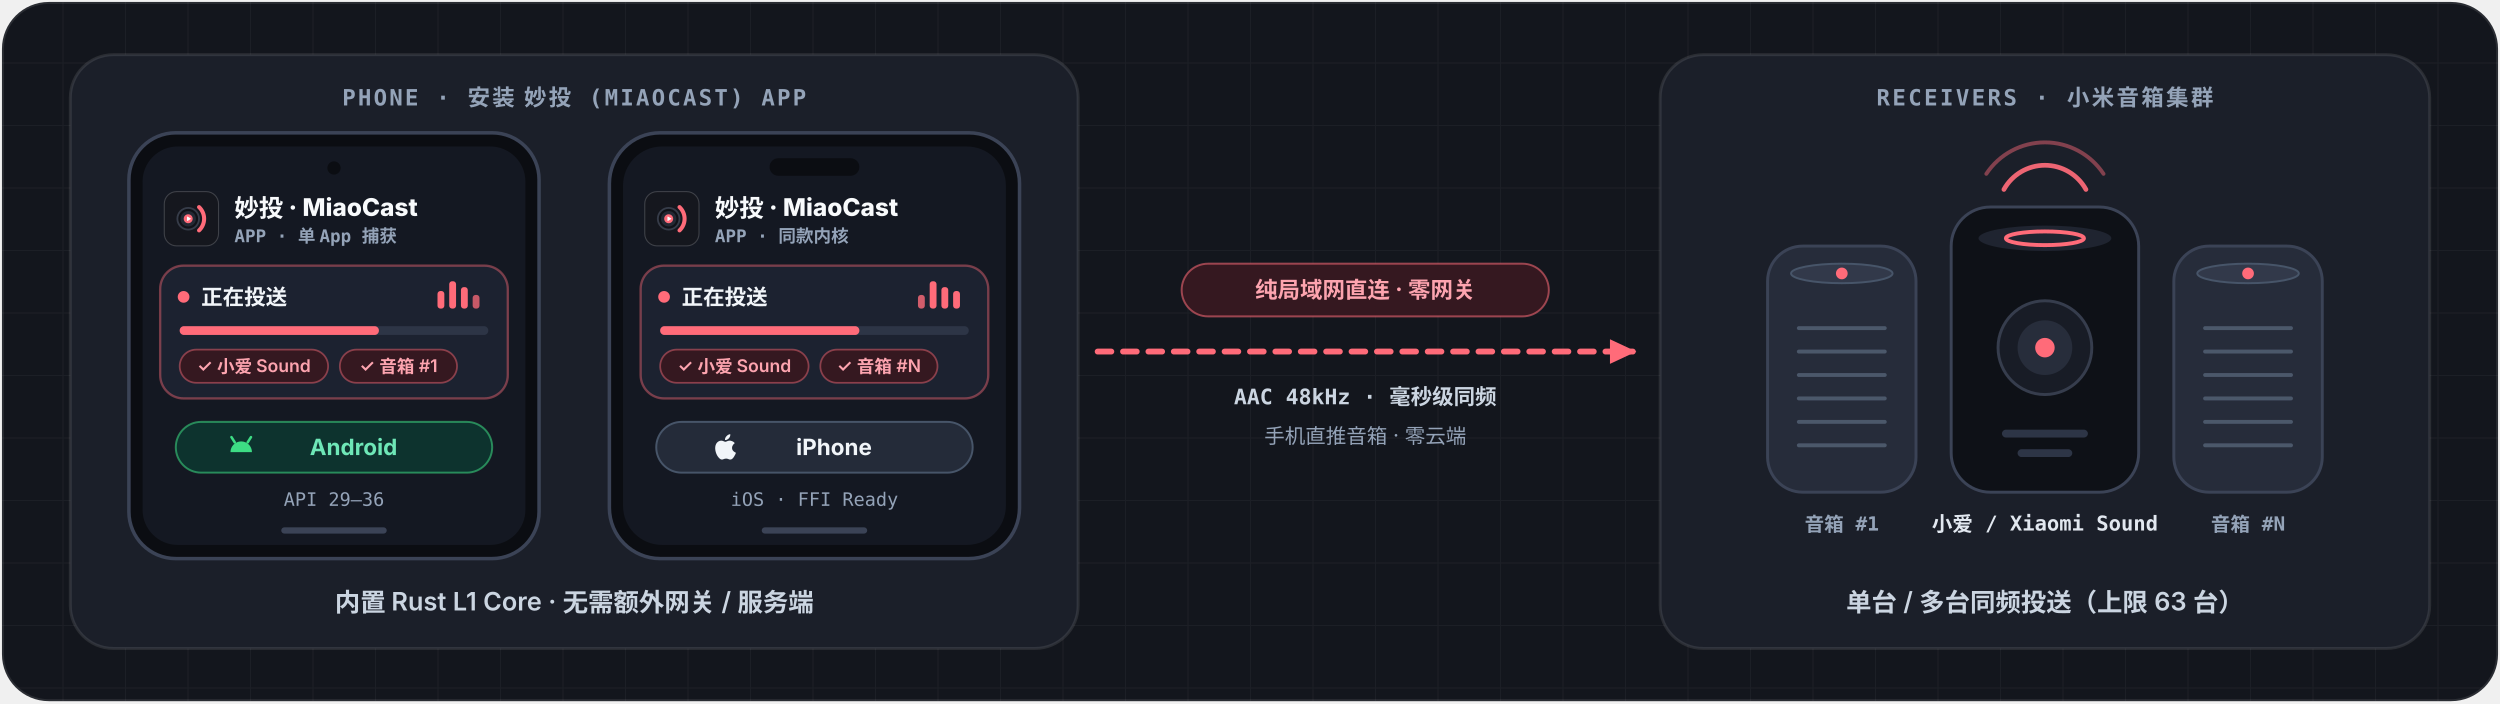
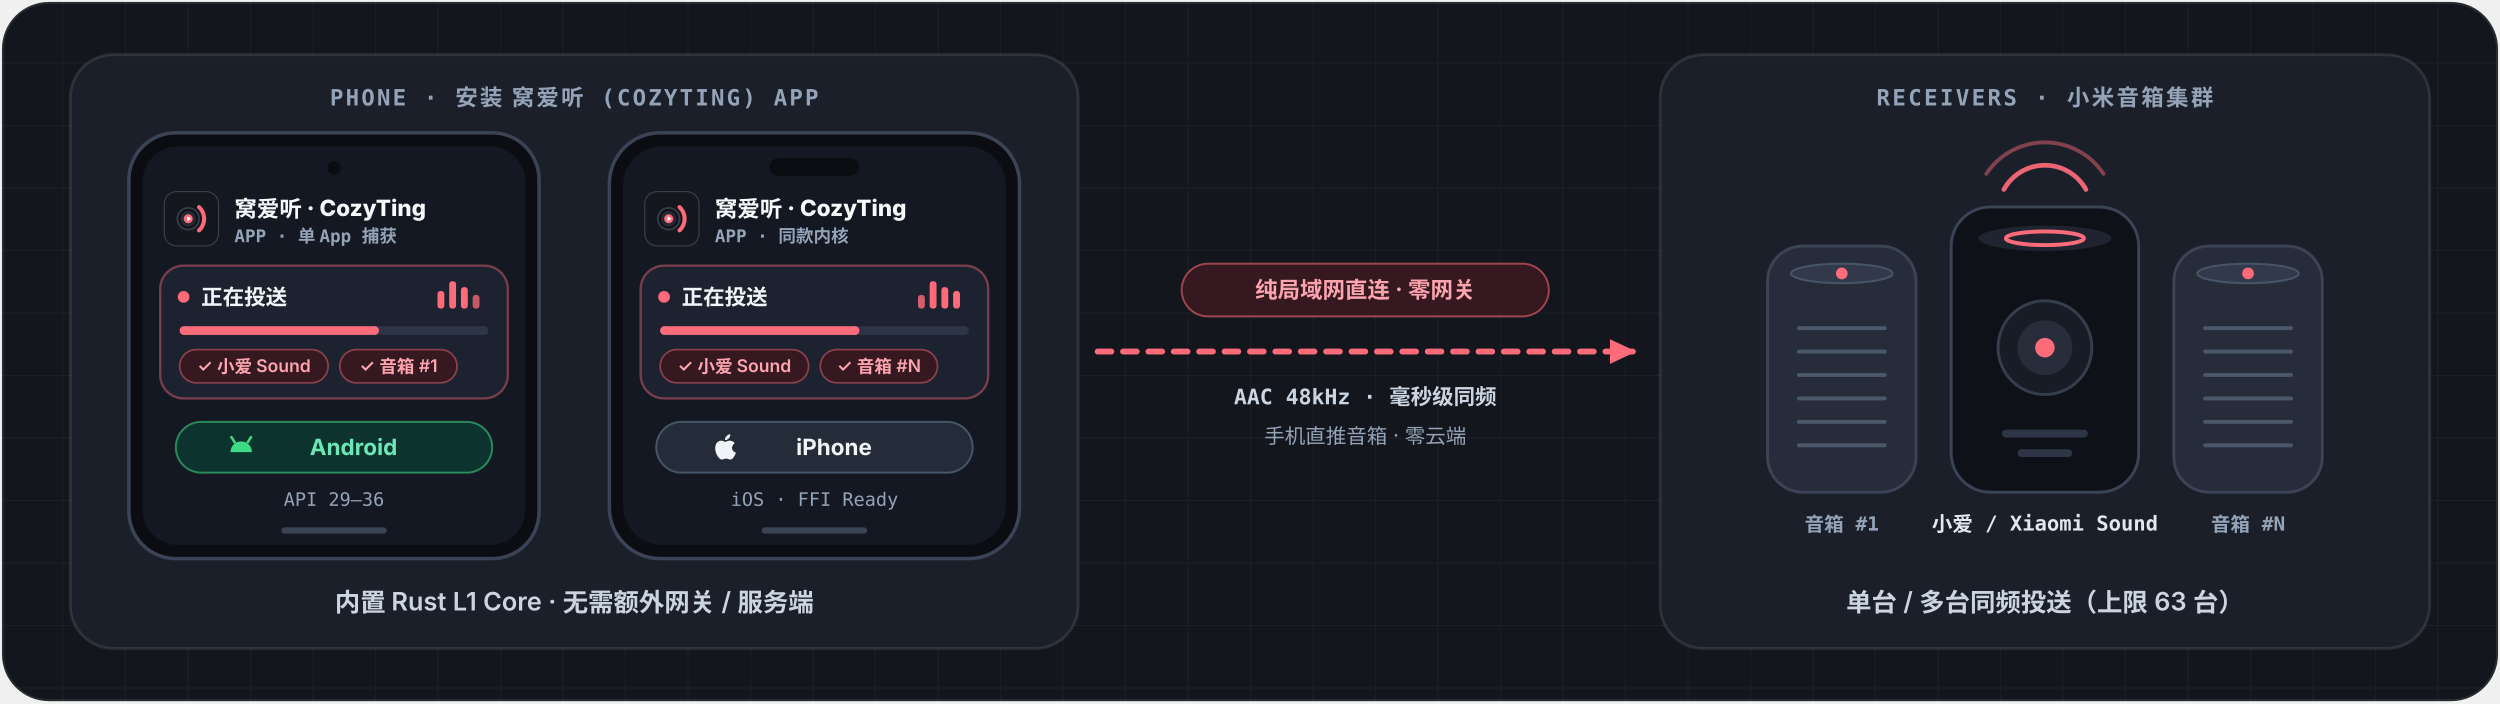
<svg xmlns="http://www.w3.org/2000/svg" viewBox="0 0 1280 360" width="1280" height="360" role="img" aria-labelledby="hb-dark-title hb-dark-desc">
  <defs>
    <pattern id="hb-grid-d" width="32" height="32" patternUnits="userSpaceOnUse">
      <path d="M 32 0 L 0 0 0 32" fill="none" stroke="#FFFFFF" stroke-opacity="0.04" stroke-width="1" />
    </pattern>
    <marker id="hb-arr-d" viewBox="0 0 10 10" refX="7.5" refY="5" markerWidth="6" markerHeight="6" orient="auto">
      <path d="M 1 1.5 L 8.5 5 L 1 8.5 Z" fill="#FF6B79" />
    </marker>
    <style>
      .sans { font-family: -apple-system, BlinkMacSystemFont, "SF Pro Display", "PingFang SC", "Hiragino Sans GB", "Segoe UI", sans-serif; }
      .mono { font-family: "SF Mono", ui-monospace, Menlo, Consolas, monospace; }
    </style>
  </defs>
  <rect x="1" y="1" width="1278" height="358" rx="24" fill="#13161D" stroke="#FFFFFF" stroke-opacity="0.10" stroke-width="2" />
  <rect x="1" y="1" width="1278" height="358" rx="24" fill="url(#hb-grid-d)" />
  <rect x="36" y="28" width="516" height="304" rx="22" fill="#1B1F29" stroke="#FFFFFF" stroke-opacity="0.10" stroke-width="1.5" />
-   <text x="294" y="54" text-anchor="middle" class="mono" font-size="11.5" font-weight="700" fill="#94A3B8" letter-spacing="1.1">PHONE · 安装 妙投 (MIAOCAST) APP</text>
+   <text x="294" y="54" text-anchor="middle" class="mono" font-size="11.5" font-weight="700" fill="#94A3B8" letter-spacing="1.1">PHONE · 安装 窝爱听 (COZYTING) APP</text>
  <g transform="translate(66, 68)">
    <rect x="0" y="0" width="210" height="218" rx="24" fill="#0B0D12" stroke="#3B4356" stroke-width="1.8" />
    <rect x="7" y="7" width="196" height="204" rx="18" fill="#141822" />
    <circle cx="105" cy="18" r="3.4" fill="#0B0D12" />
    <g transform="translate(18, 30)">
      <g transform="scale(0.0546875)">
        <rect x="2" y="2" width="508" height="508" rx="115" fill="#15171E" stroke="#FFFFFF" stroke-opacity="0.18" stroke-width="10" />
        <circle cx="226" cy="256" r="110" fill="#363C49" />
        <circle cx="226" cy="256" r="93" fill="#101218" />
        <circle cx="226" cy="256" r="72" fill="#242934" />
        <circle cx="226" cy="256" r="42" fill="#FF6B79" />
        <path d="M 214.5 240.5 L 214.5 271.5 Q 214.5 279.5 222.0 275.2 L 247.0 260.3 Q 254.5 256 247.0 251.7 L 222.0 236.8 Q 214.5 232.5 214.5 240.5 Z" fill="#FFFFFF" />
        <path d="M 327.6 147.0 A 149 149 0 0 1 327.6 365.0" fill="none" stroke="#FF6B79" stroke-width="38" stroke-linecap="round" />
      </g>
-       <text x="36" y="13" class="sans" font-size="12.5" font-weight="800" fill="#F8FAFC">妙投 · MiaoCast</text>
+       <text x="36" y="13" class="sans" font-size="11.5" font-weight="800" fill="#F8FAFC">窝爱听 · CozyTing</text>
      <text x="36" y="26" class="mono" font-size="9" font-weight="600" fill="#94A3B8">APP · 单 App 捕获</text>
    </g>
    <rect x="16" y="68" width="178" height="68" rx="12" fill="#1C2230" stroke="#FF6B79" stroke-opacity="0.42" stroke-width="1.2" />
    <circle cx="28" cy="84" r="3" fill="#FF6B79" />
    <text x="37" y="88" class="sans" font-size="11" font-weight="700" fill="#F1F5F9">正在投送</text>
    <rect x="158" y="81" width="3.5" height="9" rx="1.5" fill="#FF6B79" />
    <rect x="164" y="76" width="3.5" height="14" rx="1.5" fill="#FF6B79" />
    <rect x="170" y="79" width="3.5" height="11" rx="1.5" fill="#FF6B79" />
    <rect x="176" y="83" width="3.5" height="7" rx="1.5" fill="#FF6B79" opacity="0.75" />
    <rect x="26" y="99" width="158" height="4.5" rx="2.2" fill="#2D3546" />
    <rect x="26" y="99" width="102" height="4.5" rx="2.2" fill="#FF6B79" />
    <rect x="26" y="111" width="76" height="17" rx="8.5" fill="#351820" stroke="#FF6B79" stroke-opacity="0.45" stroke-width="0.9" />
    <text x="64" y="122.5" text-anchor="middle" class="sans" font-size="9" font-weight="600" fill="#FDA4AF">✓ 小爱 Sound</text>
    <rect x="108" y="111" width="60" height="17" rx="8.5" fill="#351820" stroke="#FF6B79" stroke-opacity="0.45" stroke-width="0.9" />
    <text x="138" y="122.5" text-anchor="middle" class="sans" font-size="9" font-weight="600" fill="#FDA4AF">✓ 音箱 #1</text>
    <rect x="24" y="148" width="162" height="26" rx="13" fill="#064E3B" fill-opacity="0.52" stroke="#3DDC84" stroke-opacity="0.55" stroke-width="1" />
    <path d="M 52 163.5 A 5.5 5.5 0 0 1 63 163.5 Z" fill="#3DDC84" />
    <line x1="54.2" y1="158.5" x2="52.5" y2="155.8" stroke="#3DDC84" stroke-width="1.3" stroke-linecap="round" />
    <line x1="60.8" y1="158.5" x2="62.5" y2="155.8" stroke="#3DDC84" stroke-width="1.3" stroke-linecap="round" />
    <text x="115" y="165" text-anchor="middle" class="sans" font-size="11.5" font-weight="700" fill="#6EE7B7">Android</text>
    <text x="105" y="191" text-anchor="middle" class="mono" font-size="9.5" fill="#94A3B8">API 29–36</text>
    <rect x="78" y="202" width="54" height="3.2" rx="1.6" fill="#3B4356" />
  </g>
  <g transform="translate(312, 68)">
    <rect x="0" y="0" width="210" height="218" rx="26" fill="#0B0D12" stroke="#3B4356" stroke-width="1.8" />
    <rect x="7" y="7" width="196" height="204" rx="20" fill="#141822" />
    <rect x="82" y="13" width="46" height="9" rx="4.5" fill="#0B0D12" />
    <g transform="translate(18, 30)">
      <g transform="scale(0.0546875)">
        <rect x="2" y="2" width="508" height="508" rx="115" fill="#15171E" stroke="#FFFFFF" stroke-opacity="0.18" stroke-width="10" />
        <circle cx="226" cy="256" r="110" fill="#363C49" />
        <circle cx="226" cy="256" r="93" fill="#101218" />
        <circle cx="226" cy="256" r="72" fill="#242934" />
        <circle cx="226" cy="256" r="42" fill="#FF6B79" />
        <path d="M 214.5 240.5 L 214.5 271.5 Q 214.5 279.5 222.0 275.2 L 247.0 260.3 Q 254.5 256 247.0 251.7 L 222.0 236.8 Q 214.5 232.5 214.5 240.5 Z" fill="#FFFFFF" />
        <path d="M 327.6 147.0 A 149 149 0 0 1 327.6 365.0" fill="none" stroke="#FF6B79" stroke-width="38" stroke-linecap="round" />
      </g>
-       <text x="36" y="13" class="sans" font-size="12.5" font-weight="800" fill="#F8FAFC">妙投 · MiaoCast</text>
+       <text x="36" y="13" class="sans" font-size="11.5" font-weight="800" fill="#F8FAFC">窝爱听 · CozyTing</text>
      <text x="36" y="26" class="mono" font-size="9" font-weight="600" fill="#94A3B8">APP · 同款内核</text>
    </g>
    <rect x="16" y="68" width="178" height="68" rx="12" fill="#1C2230" stroke="#FF6B79" stroke-opacity="0.42" stroke-width="1.2" />
    <circle cx="28" cy="84" r="3" fill="#FF6B79" />
    <text x="37" y="88" class="sans" font-size="11" font-weight="700" fill="#F1F5F9">正在投送</text>
    <rect x="158" y="83" width="3.5" height="7" rx="1.5" fill="#FF6B79" opacity="0.8" />
    <rect x="164" y="76" width="3.5" height="14" rx="1.5" fill="#FF6B79" />
    <rect x="170" y="79" width="3.5" height="11" rx="1.5" fill="#FF6B79" />
    <rect x="176" y="81" width="3.5" height="9" rx="1.5" fill="#FF6B79" />
    <rect x="26" y="99" width="158" height="4.5" rx="2.2" fill="#2D3546" />
    <rect x="26" y="99" width="102" height="4.5" rx="2.2" fill="#FF6B79" />
    <rect x="26" y="111" width="76" height="17" rx="8.5" fill="#351820" stroke="#FF6B79" stroke-opacity="0.45" stroke-width="0.9" />
    <text x="64" y="122.5" text-anchor="middle" class="sans" font-size="9" font-weight="600" fill="#FDA4AF">✓ 小爱 Sound</text>
    <rect x="108" y="111" width="60" height="17" rx="8.5" fill="#351820" stroke="#FF6B79" stroke-opacity="0.45" stroke-width="0.9" />
    <text x="138" y="122.5" text-anchor="middle" class="sans" font-size="9" font-weight="600" fill="#FDA4AF">✓ 音箱 #N</text>
    <rect x="24" y="148" width="162" height="26" rx="13" fill="#242B39" stroke="#475569" stroke-width="1" />
    <path d="M 62.8 161.4 C 62.8 159.8 64.1 159.0 64.2 158.9 C 63.4 157.8 62.2 157.7 61.8 157.6 C 60.8 157.5 59.9 158.2 59.4 158.2 C 58.9 158.2 58.1 157.6 57.3 157.6 C 56.2 157.6 55.2 158.3 54.7 159.2 C 53.6 161.2 54.4 164.1 55.5 165.7 C 56.1 166.5 56.8 167.3 57.6 167.3 C 58.4 167.3 58.7 166.8 59.8 166.8 C 60.8 166.8 61.1 167.3 61.9 167.3 C 62.8 167.3 63.4 166.5 63.9 165.7 C 64.5 164.8 64.8 163.9 64.8 163.8 C 64.7 163.8 62.8 163.0 62.8 161.4 Z" fill="#F1F5F9" />
    <path d="M 61.2 156.4 C 61.7 155.8 62.0 155.1 61.9 154.3 C 61.2 154.3 60.4 154.8 59.9 155.4 C 59.5 155.8 59.1 156.6 59.2 157.3 C 60.0 157.4 60.7 156.9 61.2 156.4 Z" fill="#F1F5F9" />
    <text x="115" y="165" text-anchor="middle" class="sans" font-size="11.5" font-weight="700" fill="#F1F5F9">iPhone</text>
    <text x="105" y="191" text-anchor="middle" class="mono" font-size="9.5" fill="#94A3B8">iOS · FFI Ready</text>
    <rect x="78" y="202" width="54" height="3.2" rx="1.6" fill="#3B4356" />
  </g>
  <text x="294" y="313" text-anchor="middle" class="sans" font-size="13" font-weight="600" fill="#CBD5E1">内置 Rust L1 Core · 无需额外网关 / 服务端</text>
  <path d="M 562 180 L 836 180" fill="none" stroke="#FF6B79" stroke-width="3" stroke-dasharray="7 6" stroke-linecap="round" marker-end="url(#hb-arr-d)" />
  <rect x="605" y="135" width="188" height="27" rx="13.5" fill="#351820" stroke="#FF6B79" stroke-opacity="0.55" stroke-width="1" />
  <text x="699" y="152.5" text-anchor="middle" class="sans" font-size="11.5" font-weight="700" fill="#FDA4AF">纯局域网直连 · 零网关</text>
  <text x="699" y="207" text-anchor="middle" class="mono" font-size="11" font-weight="600" fill="#CBD5E1">AAC 48kHz · 毫秒级同频</text>
  <text x="699" y="227" text-anchor="middle" class="sans" font-size="10.5" fill="#94A3B8">手机直推音箱 · 零云端</text>
  <rect x="850" y="28" width="394" height="304" rx="22" fill="#1B1F29" stroke="#FFFFFF" stroke-opacity="0.10" stroke-width="1.5" />
  <text x="1047" y="54" text-anchor="middle" class="mono" font-size="11.5" font-weight="700" fill="#94A3B8" letter-spacing="1.2">RECEIVERS · 小米音箱集群</text>
  <g transform="translate(905, 126)">
    <rect x="0" y="0" width="76" height="126" rx="18" fill="#262C3A" stroke="#3B4356" stroke-width="1.5" />
    <ellipse cx="38" cy="14" rx="26" ry="5" fill="#32394A" stroke="#475569" stroke-width="1" />
    <circle cx="38" cy="14" r="3" fill="#FF6B79" />
    <line x1="16" y1="42" x2="60" y2="42" stroke="#64748B" stroke-width="2" stroke-linecap="round" opacity="0.6" />
    <line x1="16" y1="54" x2="60" y2="54" stroke="#64748B" stroke-width="2" stroke-linecap="round" opacity="0.6" />
    <line x1="16" y1="66" x2="60" y2="66" stroke="#64748B" stroke-width="2" stroke-linecap="round" opacity="0.6" />
    <line x1="16" y1="78" x2="60" y2="78" stroke="#64748B" stroke-width="2" stroke-linecap="round" opacity="0.6" />
    <line x1="16" y1="90" x2="60" y2="90" stroke="#64748B" stroke-width="2" stroke-linecap="round" opacity="0.6" />
    <line x1="16" y1="102" x2="60" y2="102" stroke="#64748B" stroke-width="2" stroke-linecap="round" opacity="0.6" />
    <text x="38" y="146" text-anchor="middle" class="mono" font-size="10" font-weight="600" fill="#94A3B8">音箱 #1</text>
  </g>
  <g transform="translate(999, 106)">
    <rect x="0" y="0" width="96" height="146" rx="20" fill="#0E1117" stroke="#3B4356" stroke-width="1.5" />
    <ellipse cx="48" cy="16" rx="34" ry="6.5" fill="#1F2430" />
    <ellipse cx="48" cy="16" rx="20" ry="3.5" fill="none" stroke="#FF6B79" stroke-width="2" />
    <circle cx="48" cy="72" r="24" fill="#181C26" stroke="#363D4D" stroke-width="1.5" />
    <circle cx="48" cy="72" r="14" fill="#272D3B" />
    <circle cx="48" cy="72" r="5" fill="#FF6B79" />
    <rect x="26" y="114" width="44" height="4" rx="2" fill="#2D3546" />
    <rect x="34" y="124" width="28" height="4" rx="2" fill="#2D3546" />
    <text x="48" y="166" text-anchor="middle" class="mono" font-size="10.5" font-weight="700" fill="#E2E8F0">小爱 / Xiaomi Sound</text>
  </g>
  <g transform="translate(1113, 126)">
    <rect x="0" y="0" width="76" height="126" rx="18" fill="#262C3A" stroke="#3B4356" stroke-width="1.5" />
    <ellipse cx="38" cy="14" rx="26" ry="5" fill="#32394A" stroke="#475569" stroke-width="1" />
    <circle cx="38" cy="14" r="3" fill="#FF6B79" />
    <line x1="16" y1="42" x2="60" y2="42" stroke="#64748B" stroke-width="2" stroke-linecap="round" opacity="0.6" />
    <line x1="16" y1="54" x2="60" y2="54" stroke="#64748B" stroke-width="2" stroke-linecap="round" opacity="0.6" />
    <line x1="16" y1="66" x2="60" y2="66" stroke="#64748B" stroke-width="2" stroke-linecap="round" opacity="0.6" />
    <line x1="16" y1="78" x2="60" y2="78" stroke="#64748B" stroke-width="2" stroke-linecap="round" opacity="0.6" />
    <line x1="16" y1="90" x2="60" y2="90" stroke="#64748B" stroke-width="2" stroke-linecap="round" opacity="0.6" />
    <line x1="16" y1="102" x2="60" y2="102" stroke="#64748B" stroke-width="2" stroke-linecap="round" opacity="0.6" />
    <text x="38" y="146" text-anchor="middle" class="mono" font-size="10" font-weight="600" fill="#94A3B8">音箱 #N</text>
  </g>
  <path d="M 1026 97 A 24 24 0 0 1 1068 97" fill="none" stroke="#FF6B79" stroke-width="2.4" stroke-linecap="round" opacity="0.92" />
  <path d="M 1017 89 A 36 36 0 0 1 1077 89" fill="none" stroke="#FF6B79" stroke-width="2" stroke-linecap="round" opacity="0.45" />
  <text x="1047" y="313" text-anchor="middle" class="sans" font-size="13" font-weight="600" fill="#CBD5E1">单台 / 多台同频投送（上限 63 台）</text>
</svg>
